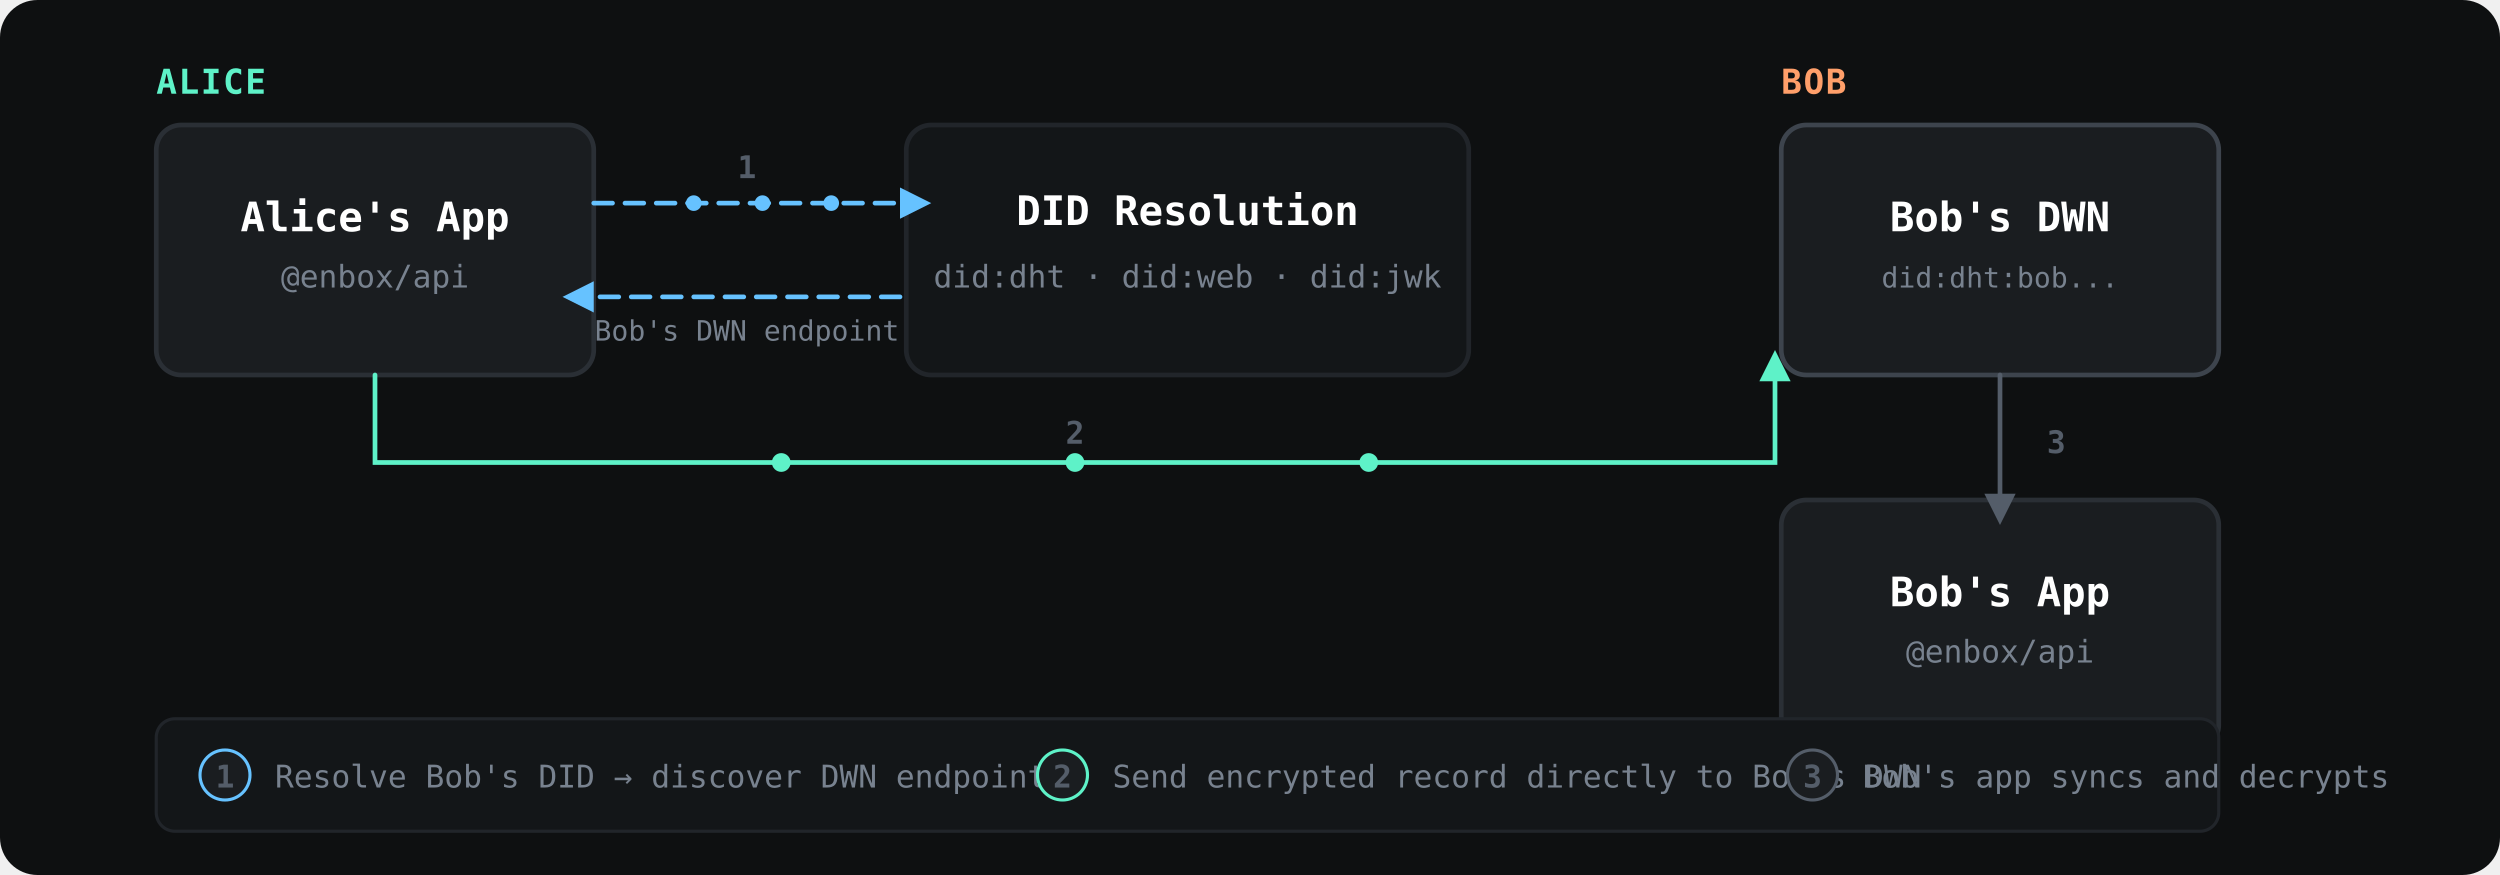
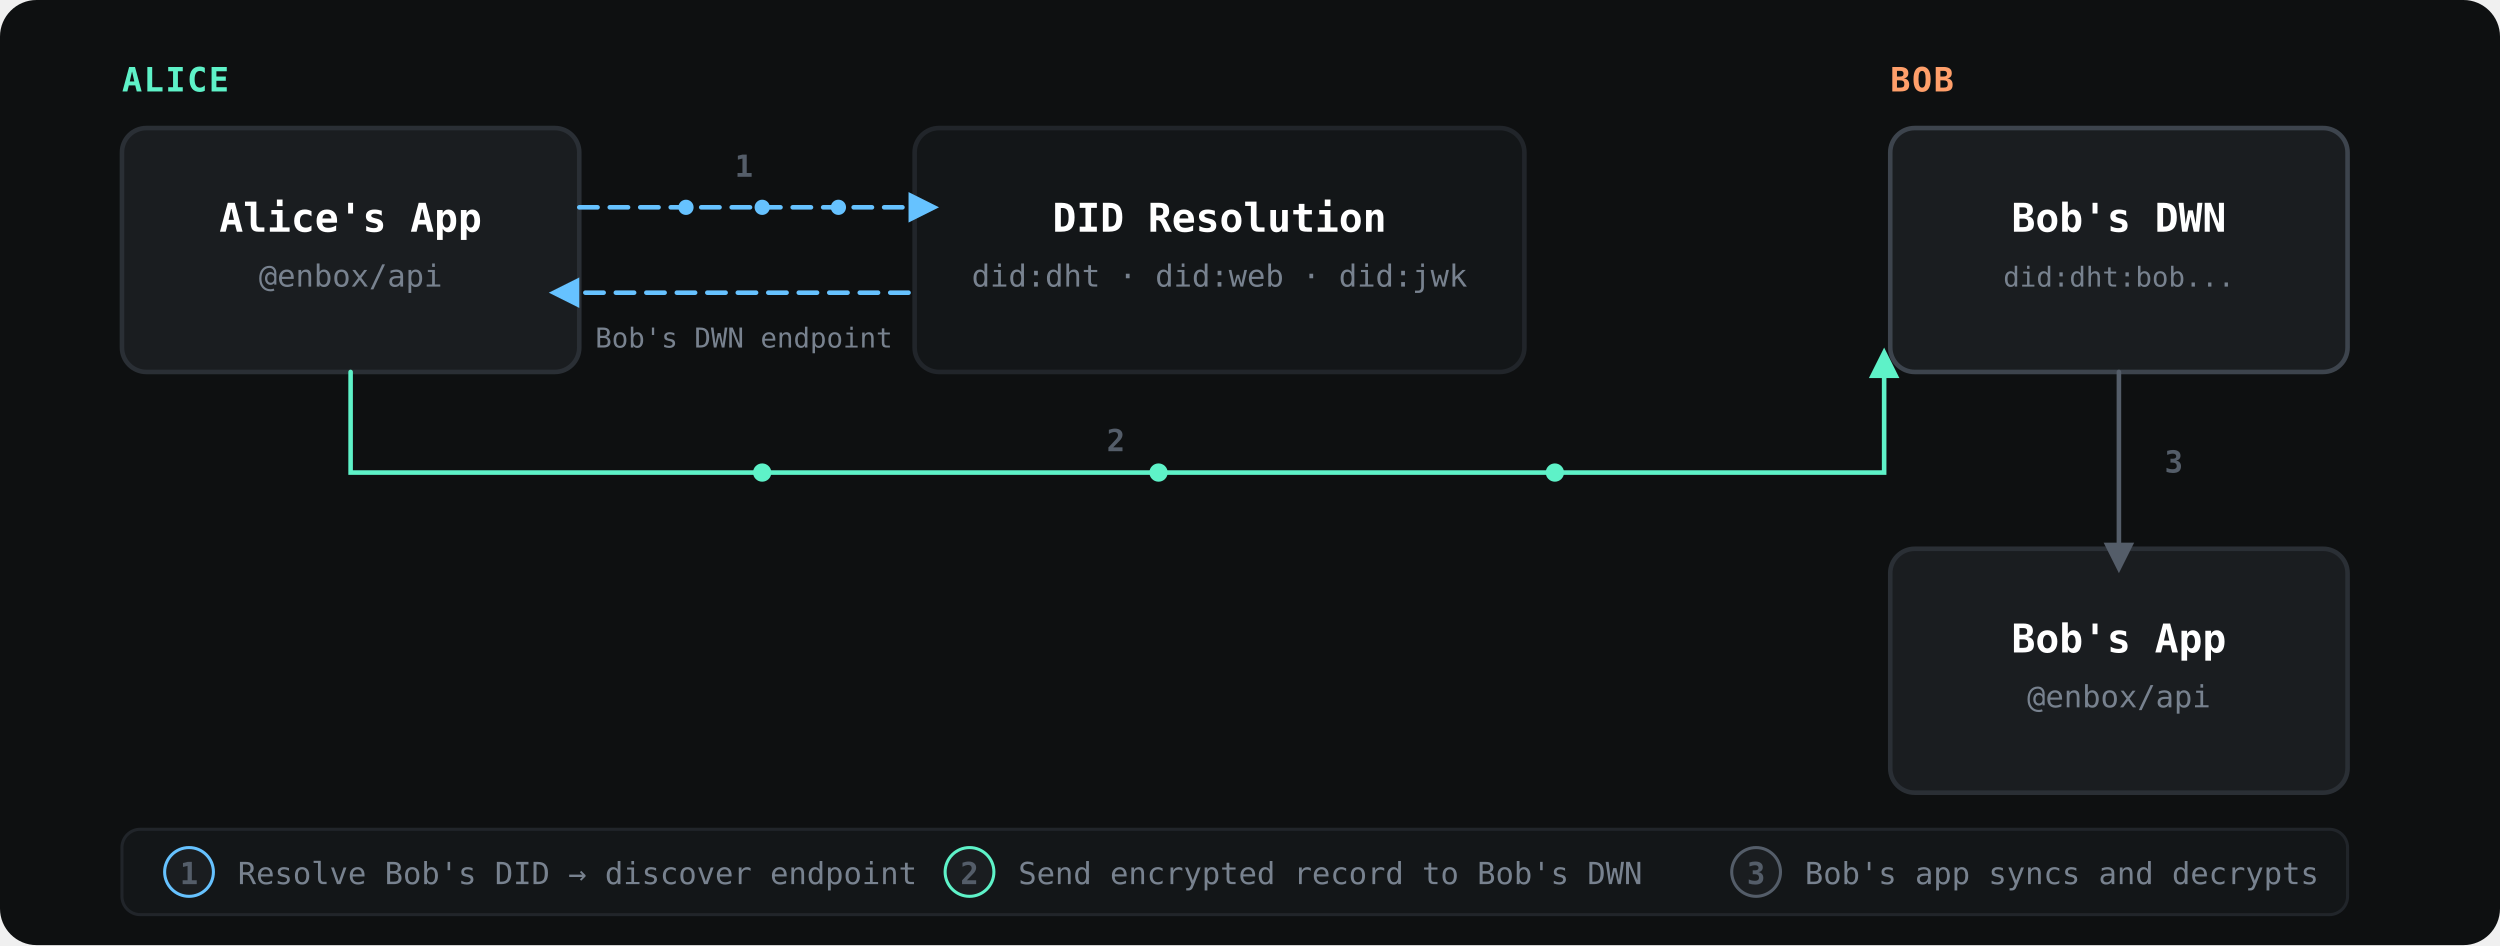
- <svg xmlns="http://www.w3.org/2000/svg" viewBox="0 0 800 280" fill="none">
+ <svg xmlns="http://www.w3.org/2000/svg" viewBox="0 0 820 310" fill="none">
  <style>
    text { font-family: ui-monospace, 'JetBrains Mono', 'Cascadia Code', monospace; }
    .label { fill: #ffffff; font-size: 13px; font-weight: 600; }
    .sublabel { fill: #78828f; font-size: 10px; }
    .step { fill: #545d69; font-size: 10px; font-weight: 600; }
    .box { stroke-width: 1.5; rx: 8; }
    .arrow { stroke: #545d69; stroke-width: 1.5; stroke-linecap: round; }
    .arrow-accent { stroke: #5ef2c8; stroke-width: 1.5; stroke-linecap: round; }
    .arrow-resolve { stroke: #66c2ff; stroke-width: 1.5; stroke-linecap: round; stroke-dasharray: 6 4; }
    .dot { fill: #5ef2c8; }
    .dot-blue { fill: #66c2ff; }
    @keyframes pulse {
      0%, 100% { opacity: 0.3; }
      50% { opacity: 1; }
    }
    .d1 { animation: pulse 2.4s ease-in-out infinite; }
    .d2 { animation: pulse 2.4s ease-in-out 0.3s infinite; }
    .d3 { animation: pulse 2.4s ease-in-out 0.6s infinite; }
    .d4 { animation: pulse 2.4s ease-in-out 0.15s infinite; }
    .d5 { animation: pulse 2.4s ease-in-out 0.45s infinite; }
    .d6 { animation: pulse 2.4s ease-in-out 0.75s infinite; }
    .persona { font-size: 11px; font-weight: 600; letter-spacing: 0.5px; }
    .did-text { fill: #78828f; font-size: 9px; }
  </style>
-   <rect width="800" height="280" fill="#0e1011" rx="12" />
-   <text x="50" y="30" class="persona" fill="#5ef2c8">ALICE</text>
-   <rect x="50" y="40" width="140" height="80" class="box" fill="#1a1d20" stroke="#2a2f35" />
-   <text x="120" y="74" text-anchor="middle" class="label">Alice's App</text>
-   <text x="120" y="92" text-anchor="middle" class="sublabel">@enbox/api</text>
-   <rect x="290" y="40" width="180" height="80" class="box" fill="#131618" stroke="#21252a" />
-   <text x="380" y="72" text-anchor="middle" class="label" fill="#66c2ff">DID Resolution</text>
-   <text x="380" y="92" text-anchor="middle" class="sublabel">did:dht · did:web · did:jwk</text>
-   <line x1="190" y1="65" x2="288" y2="65" class="arrow-resolve" />
-   <polygon points="288,60 298,65 288,70" fill="#66c2ff" />
-   <text x="239" y="57" text-anchor="middle" class="step" fill="#66c2ff">1</text>
-   <circle cx="222" cy="65" r="2.5" class="dot-blue d1" />
-   <circle cx="244" cy="65" r="2.5" class="dot-blue d2" />
-   <circle cx="266" cy="65" r="2.5" class="dot-blue d3" />
-   <line x1="288" y1="95" x2="190" y2="95" class="arrow-resolve" />
-   <polygon points="190,90 180,95 190,100" fill="#66c2ff" />
-   <text x="239" y="109" text-anchor="middle" class="did-text">Bob's DWN endpoint</text>
-   <text x="570" y="30" class="persona" fill="#ff9f6a">BOB</text>
-   <rect x="570" y="40" width="140" height="80" class="box" fill="#1a1d20" stroke="#3d444d" />
-   <text x="640" y="74" text-anchor="middle" class="label">Bob's DWN</text>
-   <text x="640" y="92" text-anchor="middle" class="did-text">did:dht:bob...</text>
-   <rect x="570" y="160" width="140" height="80" class="box" fill="#1a1d20" stroke="#2a2f35" />
-   <text x="640" y="194" text-anchor="middle" class="label">Bob's App</text>
-   <text x="640" y="212" text-anchor="middle" class="sublabel">@enbox/api</text>
-   <path d="M 120 120 L 120 148 L 568 148 L 568 122" class="arrow-accent" fill="none" />
-   <polygon points="563,122 568,112 573,122" fill="#5ef2c8" />
-   <text x="344" y="142" text-anchor="middle" class="step" fill="#5ef2c8">2</text>
-   <circle cx="250" cy="148" r="3" class="dot d4" />
-   <circle cx="344" cy="148" r="3" class="dot d5" />
-   <circle cx="438" cy="148" r="3" class="dot d6" />
-   <line x1="640" y1="120" x2="640" y2="158" class="arrow" />
-   <polygon points="635,158 640,168 645,158" fill="#545d69" />
-   <text x="655" y="145" class="step">3</text>
-   <rect x="50" y="230" width="660" height="36" rx="6" fill="#131618" stroke="#21252a" stroke-width="1" />
-   <circle cx="72" cy="248" r="8" fill="#1a1d20" stroke="#66c2ff" stroke-width="1" />
-   <text x="72" y="252" text-anchor="middle" class="step" fill="#66c2ff">1</text>
-   <text x="88" y="252" class="sublabel">Resolve Bob's DID → discover DWN endpoint</text>
-   <circle cx="340" cy="248" r="8" fill="#1a1d20" stroke="#5ef2c8" stroke-width="1" />
-   <text x="340" y="252" text-anchor="middle" class="step" fill="#5ef2c8">2</text>
-   <text x="356" y="252" class="sublabel">Send encrypted record directly to Bob's DWN</text>
-   <circle cx="580" cy="248" r="8" fill="#1a1d20" stroke="#545d69" stroke-width="1" />
-   <text x="580" y="252" text-anchor="middle" class="step">3</text>
-   <text x="596" y="252" class="sublabel">Bob's app syncs and decrypts</text>
+   <rect width="820" height="310" fill="#0e1011" rx="12" />
+   <text x="40" y="30" class="persona" fill="#5ef2c8">ALICE</text>
+   <rect x="40" y="42" width="150" height="80" class="box" fill="#1a1d20" stroke="#2a2f35" />
+   <text x="115" y="76" text-anchor="middle" class="label">Alice's App</text>
+   <text x="115" y="94" text-anchor="middle" class="sublabel">@enbox/api</text>
+   <rect x="300" y="42" width="200" height="80" class="box" fill="#131618" stroke="#21252a" />
+   <text x="400" y="76" text-anchor="middle" class="label" fill="#66c2ff">DID Resolution</text>
+   <text x="400" y="94" text-anchor="middle" class="sublabel">did:dht · did:web · did:jwk</text>
+   <line x1="190" y1="68" x2="298" y2="68" class="arrow-resolve" />
+   <polygon points="298,63 308,68 298,73" fill="#66c2ff" />
+   <text x="244" y="58" text-anchor="middle" class="step" fill="#66c2ff">1</text>
+   <circle cx="225" cy="68" r="2.5" class="dot-blue d1" />
+   <circle cx="250" cy="68" r="2.5" class="dot-blue d2" />
+   <circle cx="275" cy="68" r="2.5" class="dot-blue d3" />
+   <line x1="298" y1="96" x2="190" y2="96" class="arrow-resolve" />
+   <polygon points="190,91 180,96 190,101" fill="#66c2ff" />
+   <text x="244" y="114" text-anchor="middle" class="did-text">Bob's DWN endpoint</text>
+   <text x="620" y="30" class="persona" fill="#ff9f6a">BOB</text>
+   <rect x="620" y="42" width="150" height="80" class="box" fill="#1a1d20" stroke="#3d444d" />
+   <text x="695" y="76" text-anchor="middle" class="label">Bob's DWN</text>
+   <text x="695" y="94" text-anchor="middle" class="did-text">did:dht:bob...</text>
+   <rect x="620" y="180" width="150" height="80" class="box" fill="#1a1d20" stroke="#2a2f35" />
+   <text x="695" y="214" text-anchor="middle" class="label">Bob's App</text>
+   <text x="695" y="232" text-anchor="middle" class="sublabel">@enbox/api</text>
+   <path d="M 115 122 L 115 155 L 618 155 L 618 124" class="arrow-accent" fill="none" />
+   <polygon points="613,124 618,114 623,124" fill="#5ef2c8" />
+   <text x="366" y="148" text-anchor="middle" class="step" fill="#5ef2c8">2</text>
+   <circle cx="250" cy="155" r="3" class="dot d4" />
+   <circle cx="380" cy="155" r="3" class="dot d5" />
+   <circle cx="510" cy="155" r="3" class="dot d6" />
+   <line x1="695" y1="122" x2="695" y2="178" class="arrow" />
+   <polygon points="690,178 695,188 700,178" fill="#545d69" />
+   <text x="710" y="155" class="step">3</text>
+   <rect x="40" y="272" width="730" height="28" rx="6" fill="#131618" stroke="#21252a" stroke-width="1" />
+   <circle cx="62" cy="286" r="8" fill="#1a1d20" stroke="#66c2ff" stroke-width="1" />
+   <text x="62" y="290" text-anchor="middle" class="step" fill="#66c2ff">1</text>
+   <text x="78" y="290" class="sublabel">Resolve Bob's DID → discover endpoint</text>
+   <circle cx="318" cy="286" r="8" fill="#1a1d20" stroke="#5ef2c8" stroke-width="1" />
+   <text x="318" y="290" text-anchor="middle" class="step" fill="#5ef2c8">2</text>
+   <text x="334" y="290" class="sublabel">Send encrypted record to Bob's DWN</text>
+   <circle cx="576" cy="286" r="8" fill="#1a1d20" stroke="#545d69" stroke-width="1" />
+   <text x="576" y="290" text-anchor="middle" class="step">3</text>
+   <text x="592" y="290" class="sublabel">Bob's app syncs and decrypts</text>
</svg>
